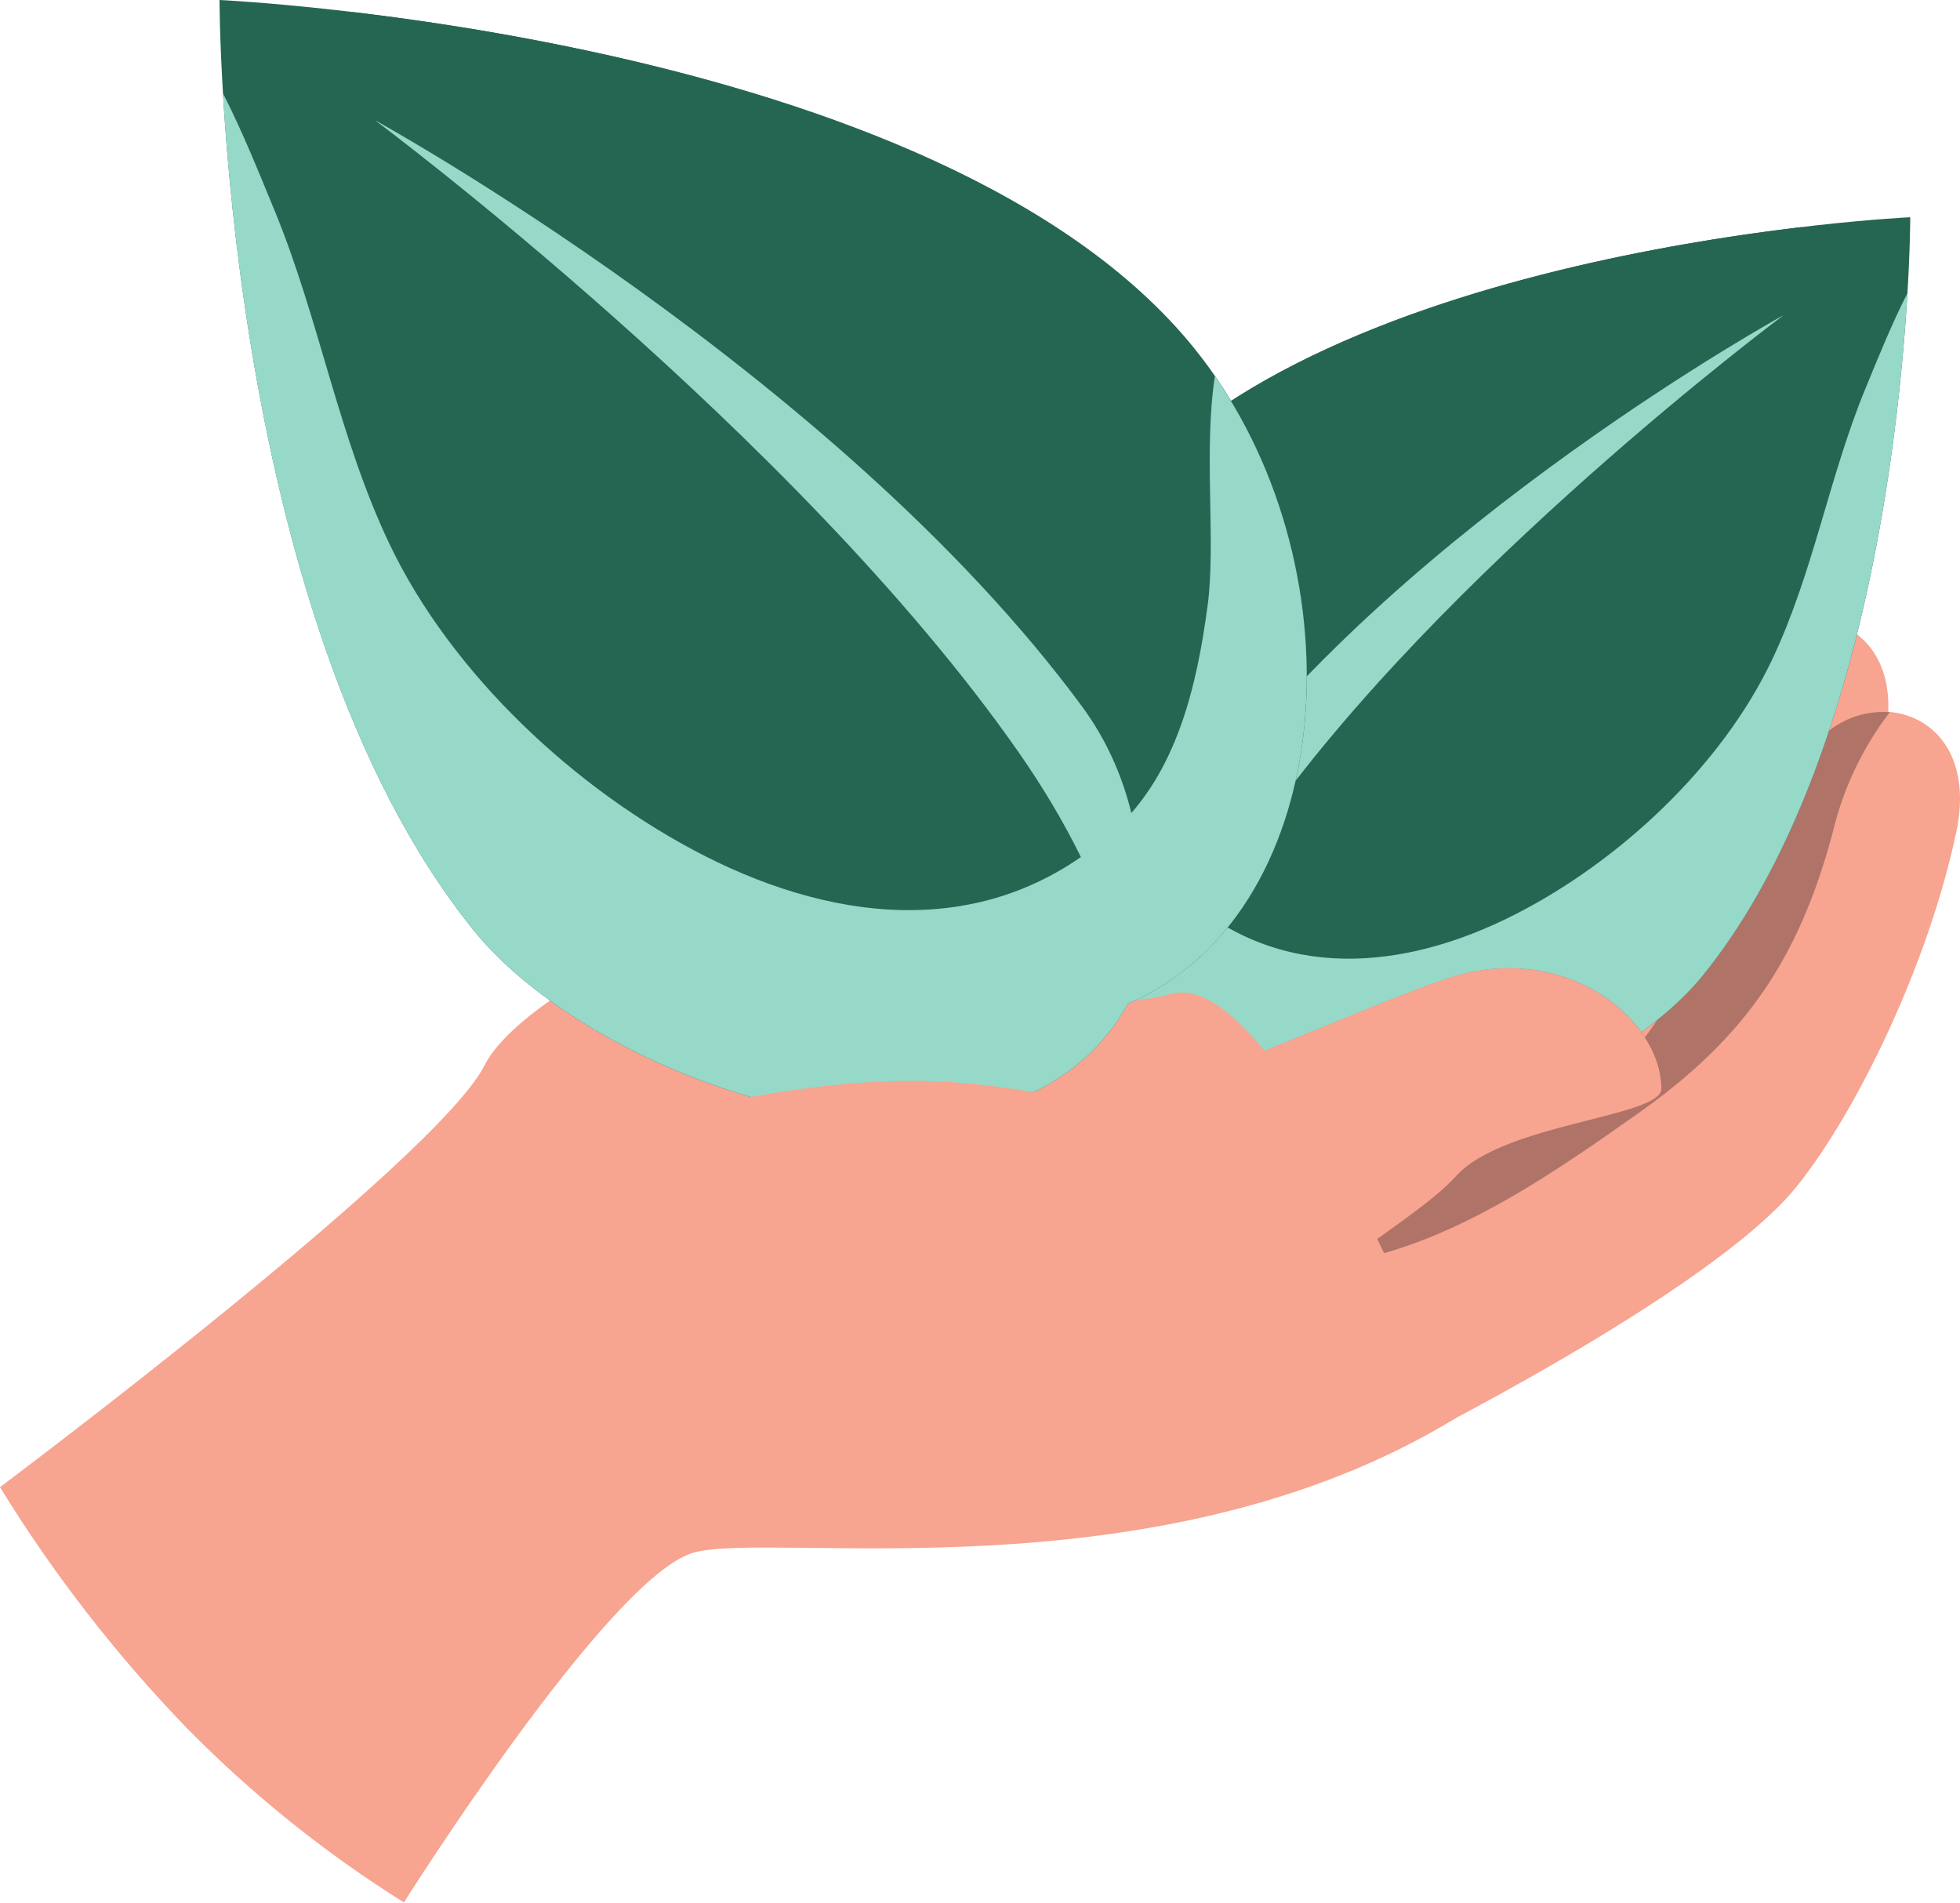
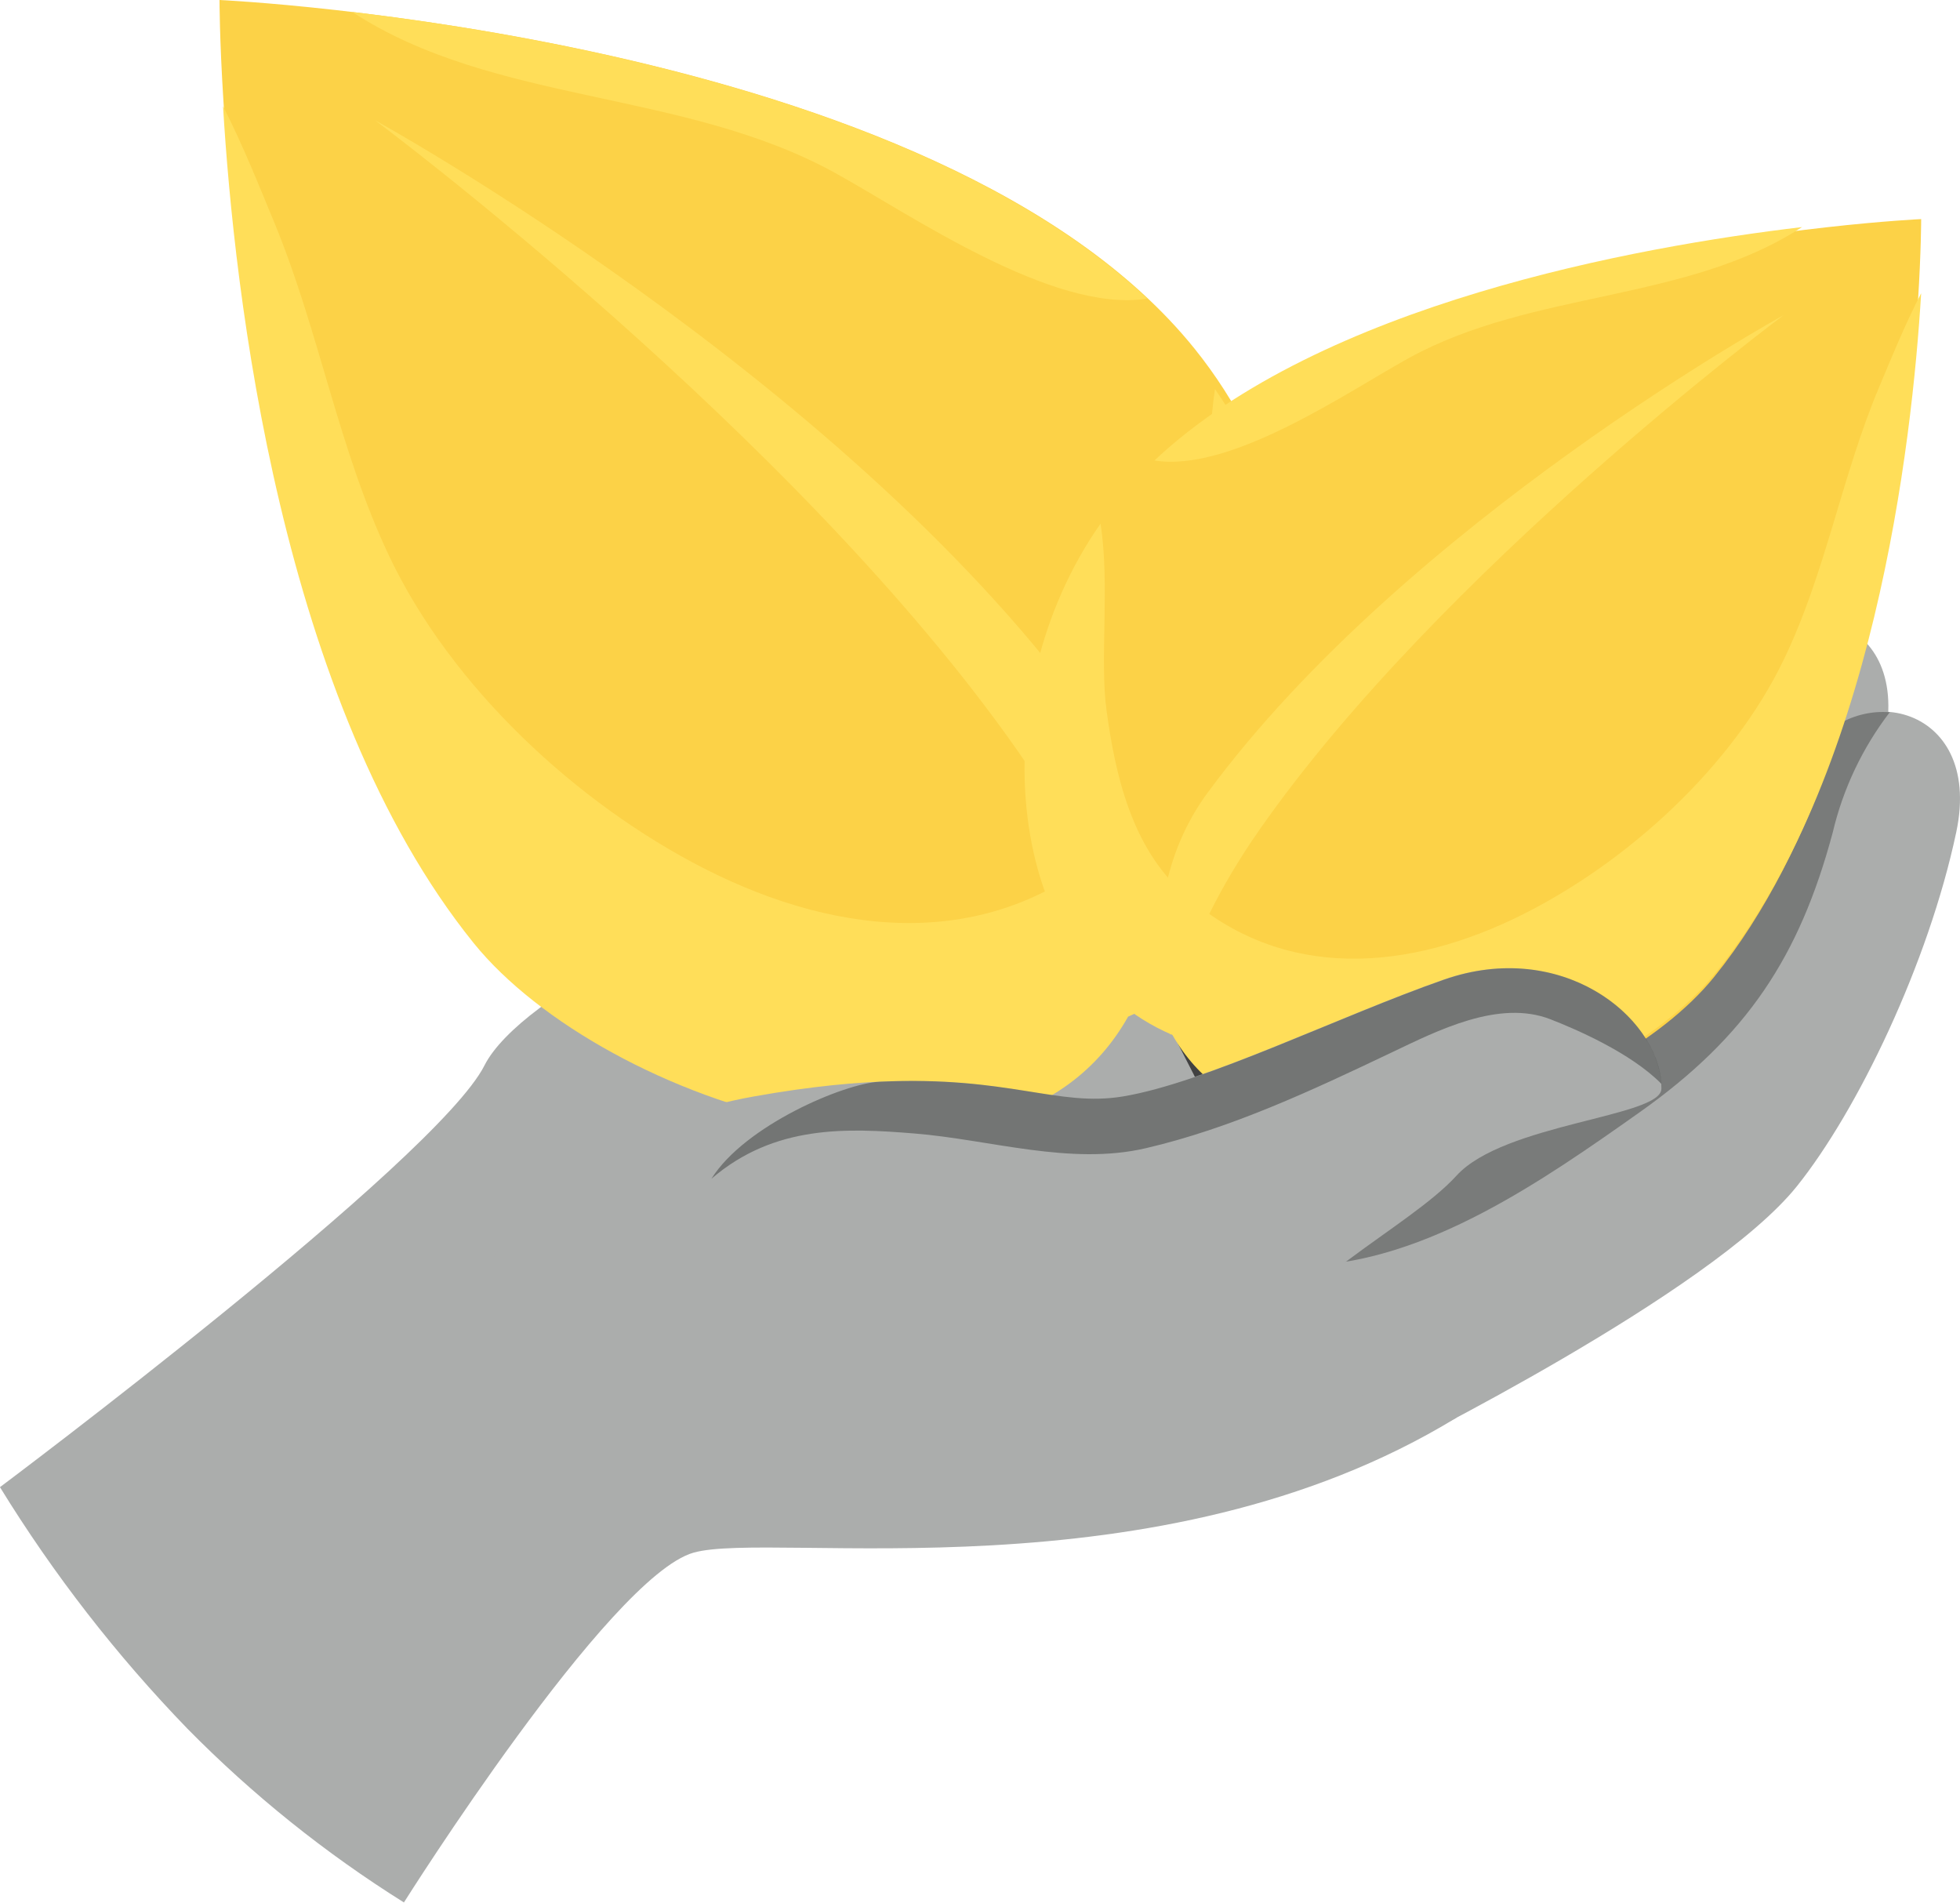
<svg xmlns="http://www.w3.org/2000/svg" width="167.174" height="162.246" viewBox="0 0 167.174 162.246">
-   <g id="Group_1" data-name="Group 1" transform="translate(-1006.076 965.903)">
-     <path id="Path_86" data-name="Path 86" d="M378.773,260.6s13.385-6.108,15.711-8.146,9.6-15.421,12.8-21.531,13.093-4.364,11.056,5.238-7.2,20.358-11.637,25.852c-3.118,3.864-21.529,11.1-21.529,11.1Z" transform="translate(726.018 -1140.929)" fill="#fba573" />
-     <path id="Path_87" data-name="Path 87" d="M400.849,252.714c4.758-5.564,3.374-13.32,7.777-18.908a20.951,20.951,0,0,1,7.048-5.751,6.209,6.209,0,0,0-8.39,2.873c-3.2,6.11-10.474,19.494-12.8,21.531s-15.711,8.146-15.711,8.146l.677,1.322C387.364,261.363,395.562,258.9,400.849,252.714Z" transform="translate(726.018 -1140.931)" fill="#d6c5bc" style="mix-blend-mode: multiply;isolation: isolate" />
-     <path id="Path_88" data-name="Path 88" d="M379.6,267.56s26.1-16.449,28.823-18.828,11.212-18.009,14.95-25.146,15.291-5.1,12.913,6.117-8.434,23.76-13.592,30.194c-7.309,9.119-34.366,22.5-34.366,22.5Z" transform="translate(725.817 -1138.993)" fill="#ffde59" />
-     <path id="Path_89" data-name="Path 89" d="M409.73,253.6c9.14-6.466,13.629-13.262,16.469-23.848a27.072,27.072,0,0,1,4.867-10.275,7.441,7.441,0,0,0-7.239,4.113c-3.738,7.137-12.233,22.766-14.95,25.146-2.336,2.044-21.943,14.48-27.4,17.932C391.63,266.286,401.482,259.434,409.73,253.6Z" transform="translate(725.36 -1139)" fill="#d6c5bc" style="mix-blend-mode: multiply;isolation: isolate" />
-     <path id="Path_90" data-name="Path 90" d="M385.84,276.129s26.105-16.451,28.824-18.83,11.211-18.011,14.95-25.145,15.291-5.1,12.912,6.117-8.433,23.758-13.591,30.193c-7.31,9.118-34.366,22.5-34.366,22.5Z" transform="translate(724.295 -1141.083)" fill="#f7a491" />
-     <path id="Path_91" data-name="Path 91" d="M415.974,262.168c9.141-6.462,13.63-13.259,16.47-23.844a27.075,27.075,0,0,1,4.868-10.276,7.443,7.443,0,0,0-7.24,4.114c-3.738,7.134-12.233,22.765-14.95,25.145-2.337,2.045-21.943,14.481-27.4,17.934C397.873,274.855,407.726,268,415.974,262.168Z" transform="translate(723.837 -1141.09)" fill="#d6c5bc" style="mix-blend-mode: multiply;isolation: isolate" />
-     <path id="Path_92" data-name="Path 92" d="M393.92,286.548s26.1-16.452,28.823-18.831,11.213-18.008,14.951-25.143,15.29-5.1,12.913,6.116-8.434,23.76-13.592,30.195c-7.31,9.118-34.366,22.5-34.366,22.5Z" transform="translate(722.324 -1143.623)" fill="#f7a491" />
-     <path id="Path_93" data-name="Path 93" d="M424.053,272.588c9.141-6.464,13.63-13.261,16.47-23.845a27.081,27.081,0,0,1,4.869-10.275,7.44,7.44,0,0,0-7.24,4.113c-3.738,7.135-12.232,22.765-14.951,25.143-2.336,2.046-21.943,14.482-27.4,17.934C405.952,285.275,415.805,278.422,424.053,272.588Z" transform="translate(721.867 -1143.63)" fill="#b5b5b5" style="mix-blend-mode: multiply;isolation: isolate" />
-     <path id="Path_95" data-name="Path 95" d="M355.768,183.943c-17.456-16.419-50.45-22.382-67.808-24.44,12.111,7.894,28.2,6.592,41.139,13.7C335.421,176.671,347.741,185.248,355.768,183.943Z" transform="translate(748.163 -1124.382)" fill="#256653" />
-     <path id="Path_98" data-name="Path 98" d="M371.6,206.856c-11.807,14.632-10.214,39.143,4.608,45.53,8.575,15.283,36.484,6.027,45.476-5.115,17.68-21.909,17.65-64.621,17.65-64.621S389.279,184.946,371.6,206.856Z" transform="translate(729.673 -1130.026)" fill="#256653" />
-     <path id="Path_99" data-name="Path 99" d="M378.444,203.664c14.222-13.375,41.1-18.229,55.238-19.906-9.865,6.428-22.969,5.369-33.513,11.156C395.019,197.741,384.983,204.728,378.444,203.664Z" transform="translate(726.098 -1130.296)" fill="#256653" />
-     <path id="Path_100" data-name="Path 100" d="M370.675,226.787c.742,5.565,2.129,11.683,6.473,15.633,8.351,7.592,19,6.616,28.5,1.771,8.879-4.527,17.568-12.605,21.89-21.688,3.534-7.433,4.863-15.623,7.994-23.2,1.046-2.526,2.174-5.368,3.56-8.081-.761,12.781-3.959,41.47-17.41,58.138-8.991,11.142-36.9,20.4-45.476,5.115-14.19-6.114-16.246-28.831-6.036-43.6C370.973,216.064,370.09,222.4,370.675,226.787Z" transform="translate(729.672 -1132.117)" fill="#96d9c9" />
-     <path id="Path_101" data-name="Path 101" d="M379.912,255.08s.367-7.121,7.64-17.528c15.426-22.069,44.681-43.856,44.681-43.856s-32.119,17.639-49.128,40.731C376.353,243.594,379.912,255.08,379.912,255.08Z" transform="translate(725.969 -1132.72)" fill="#96d9c9" />
-     <path id="Path_103" data-name="Path 103" d="M345.786,280.53c6.486.522,13.321,2.762,19.77,1.256,7.3-1.7,14.214-4.951,20.953-8.159,3.9-1.857,9.159-4.558,13.572-2.827,2.144.839,6.832,2.848,9.444,5.5-.361-5.85-8.58-12.363-18.529-8.89-8.943,3.121-20.353,8.8-27.41,9.965-5.555.917-9.7-1.772-20.759-1.256-2.994.138-11.483,3.724-14.328,8.273C333.886,279.767,340.052,280.071,345.786,280.53Z" transform="translate(738.257 -1149.769)" fill="#b5b5b5" style="mix-blend-mode: multiply;isolation: isolate" />
-     <path id="Path_85" data-name="Path 85" d="M348.1,268.009c-9.311,2.557-22.585-4.165-29.166-6.418-8.334-2.85-26.363,6.519-29.384,12.51-4.091,8.109-41.329,35.972-41.329,35.972a119.991,119.991,0,0,0,16,20.61,101.59,101.59,0,0,0,18.455,14.807s17.487-27.768,24.69-29.827c6.723-1.921,39.568,4.074,65.077-11.509C372.447,304.153,357.414,265.451,348.1,268.009Z" transform="translate(757.852 -1149.148)" fill="#f7a491" />
-     <path id="Path_94" data-name="Path 94" d="M356.13,187.86c14.494,17.962,12.539,48.051-5.657,55.891-10.525,18.759-44.785,7.4-55.823-6.28-21.7-26.9-21.665-79.323-21.665-79.323S334.426,160.965,356.13,187.86Z" transform="translate(751.815 -1124.051)" fill="#256653" />
-     <path id="Path_96" data-name="Path 96" d="M357.361,212.328c-.91,6.83-2.613,14.339-7.945,19.189-10.253,9.318-23.32,8.119-34.991,2.172-10.9-5.557-21.565-15.471-26.869-26.623-4.34-9.124-5.968-19.18-9.813-28.476-1.284-3.1-2.669-6.589-4.371-9.921.935,15.69,4.86,50.906,21.372,71.367,11.038,13.678,45.3,25.039,55.823,6.28,17.42-7.5,19.943-35.392,7.412-53.519C356.993,199.16,358.078,206.943,357.361,212.328Z" transform="translate(751.72 -1126.617)" fill="#96d9c9" />
-     <path id="Path_97" data-name="Path 97" d="M354.749,247.058s-.448-8.742-9.377-21.516c-18.936-27.09-54.849-53.833-54.849-53.833s39.429,21.651,60.308,50C359.119,232.957,354.749,247.058,354.749,247.058Z" transform="translate(747.538 -1127.358)" fill="#96d9c9" />
-     <path id="Path_102" data-name="Path 102" d="M301.051,296.266s4.784-14.495,24.367-17.985,24.363,1.165,31.421,0,18.467-6.842,27.409-9.965c10.188-3.557,18.584,3.36,18.564,9.311-.007,2.414-13.41,2.939-17.482,7.416s-15.042,9.53-17.109,15.931-14.219,14.185-18,13.018" transform="translate(744.97 -1150.678)" fill="#f7a491" />
+   <g id="Group_766" data-name="Group 766" transform="translate(-1496.076 -479.097)">
+     <path id="Path_961" data-name="Path 961" d="M348.1,268.009c-9.311,2.557-22.585-4.165-29.166-6.418-8.334-2.85-26.363,6.519-29.384,12.51-4.091,8.109-41.329,35.972-41.329,35.972a119.991,119.991,0,0,0,16,20.61,101.59,101.59,0,0,0,18.455,14.807s17.487-27.768,24.69-29.827c6.723-1.921,39.568,4.074,65.077-11.509C372.447,304.153,357.414,265.451,348.1,268.009Z" transform="translate(1247.852 295.852)" fill="#abadac" />
+     <path id="Path_962" data-name="Path 962" d="M378.773,260.6s13.385-6.108,15.711-8.146,9.6-15.421,12.8-21.531,13.093-4.364,11.056,5.238-7.2,20.358-11.637,25.852c-3.118,3.864-21.529,11.1-21.529,11.1Z" transform="translate(1216.018 304.071)" fill="#414141" />
+     <path id="Path_963" data-name="Path 963" d="M400.849,252.714c4.758-5.564,3.374-13.32,7.777-18.908a20.951,20.951,0,0,1,7.048-5.751,6.209,6.209,0,0,0-8.39,2.873c-3.2,6.11-10.474,19.494-12.8,21.531s-15.711,8.146-15.711,8.146l.677,1.322C387.364,261.363,395.562,258.9,400.849,252.714Z" transform="translate(1216.018 304.069)" fill="#d6c5bc" style="mix-blend-mode: multiply;isolation: isolate" />
+     <path id="Path_964" data-name="Path 964" d="M379.6,267.56s26.1-16.449,28.823-18.828,11.212-18.009,14.95-25.146,15.291-5.1,12.913,6.117-8.434,23.76-13.592,30.194c-7.309,9.119-34.366,22.5-34.366,22.5Z" transform="translate(1215.817 306.007)" fill="#ffde59" />
+     <path id="Path_965" data-name="Path 965" d="M409.73,253.6c9.14-6.466,13.629-13.262,16.469-23.848a27.072,27.072,0,0,1,4.867-10.275,7.441,7.441,0,0,0-7.239,4.113c-3.738,7.137-12.233,22.766-14.95,25.146-2.336,2.044-21.943,14.48-27.4,17.932C391.63,266.286,401.482,259.434,409.73,253.6Z" transform="translate(1215.36 306)" fill="#d6c5bc" style="mix-blend-mode: multiply;isolation: isolate" />
+     <path id="Path_966" data-name="Path 966" d="M385.84,276.129s26.105-16.451,28.824-18.83,11.211-18.011,14.95-25.145,15.291-5.1,12.912,6.117-8.433,23.758-13.591,30.193c-7.31,9.118-34.366,22.5-34.366,22.5Z" transform="translate(1214.295 303.917)" fill="#abadac" />
+     <path id="Path_967" data-name="Path 967" d="M415.974,262.168c9.141-6.462,13.63-13.259,16.47-23.844a27.075,27.075,0,0,1,4.868-10.276,7.443,7.443,0,0,0-7.24,4.114c-3.738,7.134-12.233,22.765-14.95,25.145-2.337,2.045-21.943,14.481-27.4,17.934C397.873,274.855,407.726,268,415.974,262.168Z" transform="translate(1213.837 303.91)" fill="#d6c5bc" style="mix-blend-mode: multiply;isolation: isolate" />
+     <path id="Path_968" data-name="Path 968" d="M393.92,286.548s26.1-16.452,28.823-18.831,11.213-18.008,14.951-25.143,15.29-5.1,12.913,6.116-8.434,23.76-13.592,30.195c-7.31,9.118-34.366,22.5-34.366,22.5Z" transform="translate(1212.324 301.377)" fill="#abadac" />
+     <path id="Path_969" data-name="Path 969" d="M424.053,272.588c9.141-6.464,13.63-13.261,16.47-23.845a27.081,27.081,0,0,1,4.869-10.275,7.44,7.44,0,0,0-7.24,4.113c-3.738,7.135-12.232,22.765-14.951,25.143-2.336,2.046-21.943,14.482-27.4,17.934C405.952,285.275,415.805,278.422,424.053,272.588Z" transform="translate(1211.867 301.37)" fill="#b5b5b5" style="mix-blend-mode: multiply;isolation: isolate" />
+     <path id="Path_970" data-name="Path 970" d="M356.13,187.86c14.494,17.962,12.539,48.051-5.657,55.891-10.525,18.759-44.785,7.4-55.823-6.28-21.7-26.9-21.665-79.323-21.665-79.323S334.426,160.965,356.13,187.86Z" transform="translate(1241.814 320.949)" fill="#fcd247" />
+     <path id="Path_971" data-name="Path 971" d="M355.768,183.943c-17.456-16.419-50.45-22.382-67.808-24.44,12.111,7.894,28.2,6.592,41.139,13.7C335.421,176.671,347.741,185.248,355.768,183.943Z" transform="translate(1238.163 320.618)" fill="#ffde59" />
+     <path id="Path_972" data-name="Path 972" d="M357.361,212.328c-.91,6.83-2.613,14.339-7.945,19.189-10.253,9.318-23.32,8.119-34.991,2.172-10.9-5.557-21.565-15.471-26.869-26.623-4.34-9.124-5.968-19.18-9.813-28.476-1.284-3.1-2.669-6.589-4.371-9.921.935,15.69,4.86,50.906,21.372,71.367,11.038,13.678,45.3,25.039,55.823,6.28,17.42-7.5,19.943-35.392,7.412-53.519C356.993,199.16,358.078,206.943,357.361,212.328Z" transform="translate(1241.728 319.483)" fill="#ffde59" />
+     <path id="Path_973" data-name="Path 973" d="M354.749,247.058s-.448-8.742-9.377-21.516c-18.936-27.09-54.849-53.833-54.849-53.833s39.429,21.651,60.308,50C359.119,232.957,354.749,247.058,354.749,247.058Z" transform="translate(1237.538 317.642)" fill="#ffde59" />
+     <path id="Path_974" data-name="Path 974" d="M371.6,206.856c-11.807,14.632-10.214,39.143,4.608,45.53,8.575,15.283,36.484,6.027,45.476-5.115,17.68-21.909,17.65-64.621,17.65-64.621S389.279,184.946,371.6,206.856Z" transform="translate(1220.604 315.132)" fill="#fcd247" />
+     <path id="Path_975" data-name="Path 975" d="M378.444,203.664c14.222-13.375,41.1-18.229,55.238-19.906-9.865,6.428-22.969,5.369-33.513,11.156C395.019,197.741,384.983,204.728,378.444,203.664Z" transform="translate(1216.098 314.704)" fill="#ffde59" />
+     <path id="Path_976" data-name="Path 976" d="M370.782,226.787c.753,5.565,2.162,11.683,6.574,15.633,8.481,7.592,19.292,6.616,28.946,1.771,9.017-4.527,17.841-12.605,22.23-21.688,3.589-7.433,4.938-15.623,8.118-23.2,1.062-2.526,2.208-5.368,3.615-8.081-.773,12.781-4.021,41.47-17.681,58.138-9.131,11.142-37.474,20.4-46.182,5.115-14.41-6.114-16.5-28.831-6.13-43.6C371.085,216.064,370.188,222.4,370.782,226.787Z" transform="translate(1219.672 312.883)" fill="#ffde59" />
+     <path id="Path_977" data-name="Path 977" d="M379.912,255.08s.367-7.121,7.64-17.528c15.426-22.069,44.681-43.856,44.681-43.856s-32.119,17.639-49.128,40.731C376.353,243.594,379.912,255.08,379.912,255.08Z" transform="translate(1215.969 312.28)" fill="#ffde59" />
+     <path id="Path_978" data-name="Path 978" d="M301.051,296.266s4.784-14.495,24.367-17.985,24.363,1.165,31.421,0,18.467-6.842,27.409-9.965c10.188-3.557,18.584,3.36,18.564,9.311-.007,2.414-13.41,2.939-17.482,7.416s-15.042,9.53-17.109,15.931-14.219,14.185-18,13.018" transform="translate(1234.97 294.322)" fill="#abadac" />
+     <path id="Path_979" data-name="Path 979" d="M345.786,280.53c6.486.522,13.321,2.762,19.77,1.256,7.3-1.7,14.214-4.951,20.953-8.159,3.9-1.857,9.159-4.558,13.572-2.827,2.144.839,6.832,2.848,9.444,5.5-.361-5.85-8.58-12.363-18.529-8.89-8.943,3.121-20.353,8.8-27.41,9.965-5.555.917-9.7-1.772-20.759-1.256-2.994.138-11.483,3.724-14.328,8.273C333.886,279.767,340.052,280.071,345.786,280.53Z" transform="translate(1228.257 295.231)" fill="#abadac" style="mix-blend-mode: multiply;isolation: isolate" />
  </g>
</svg>
